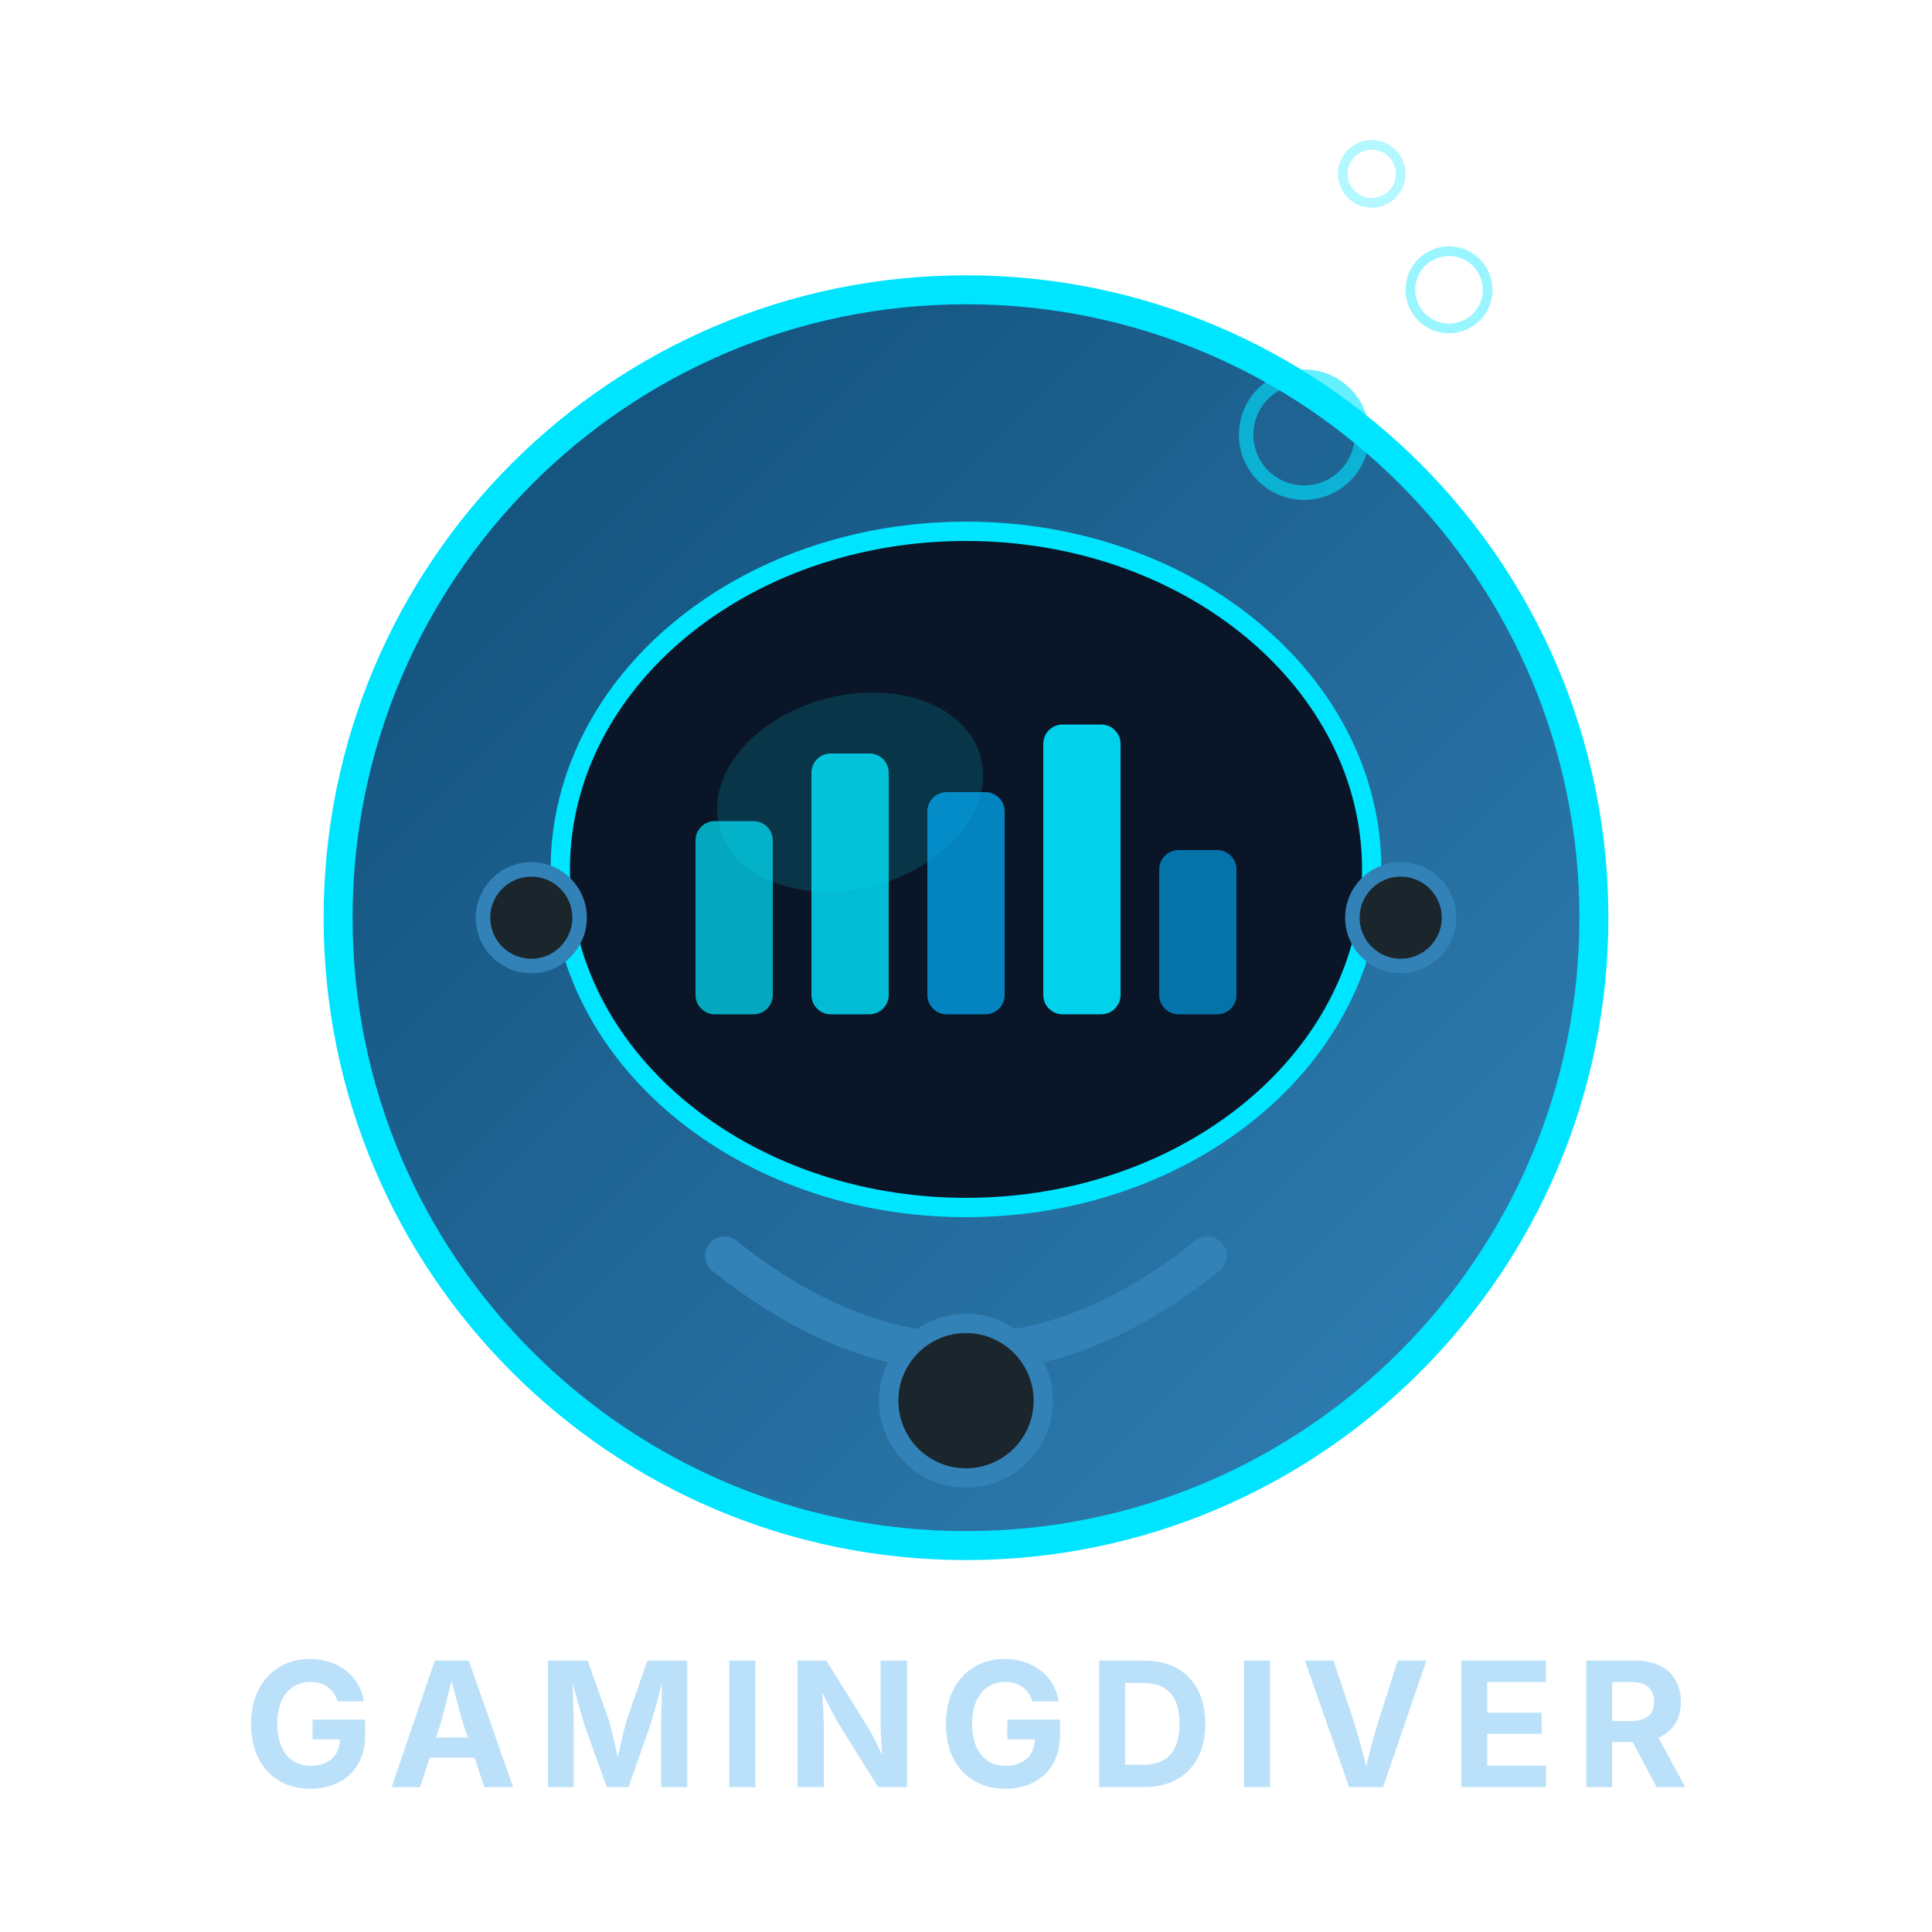
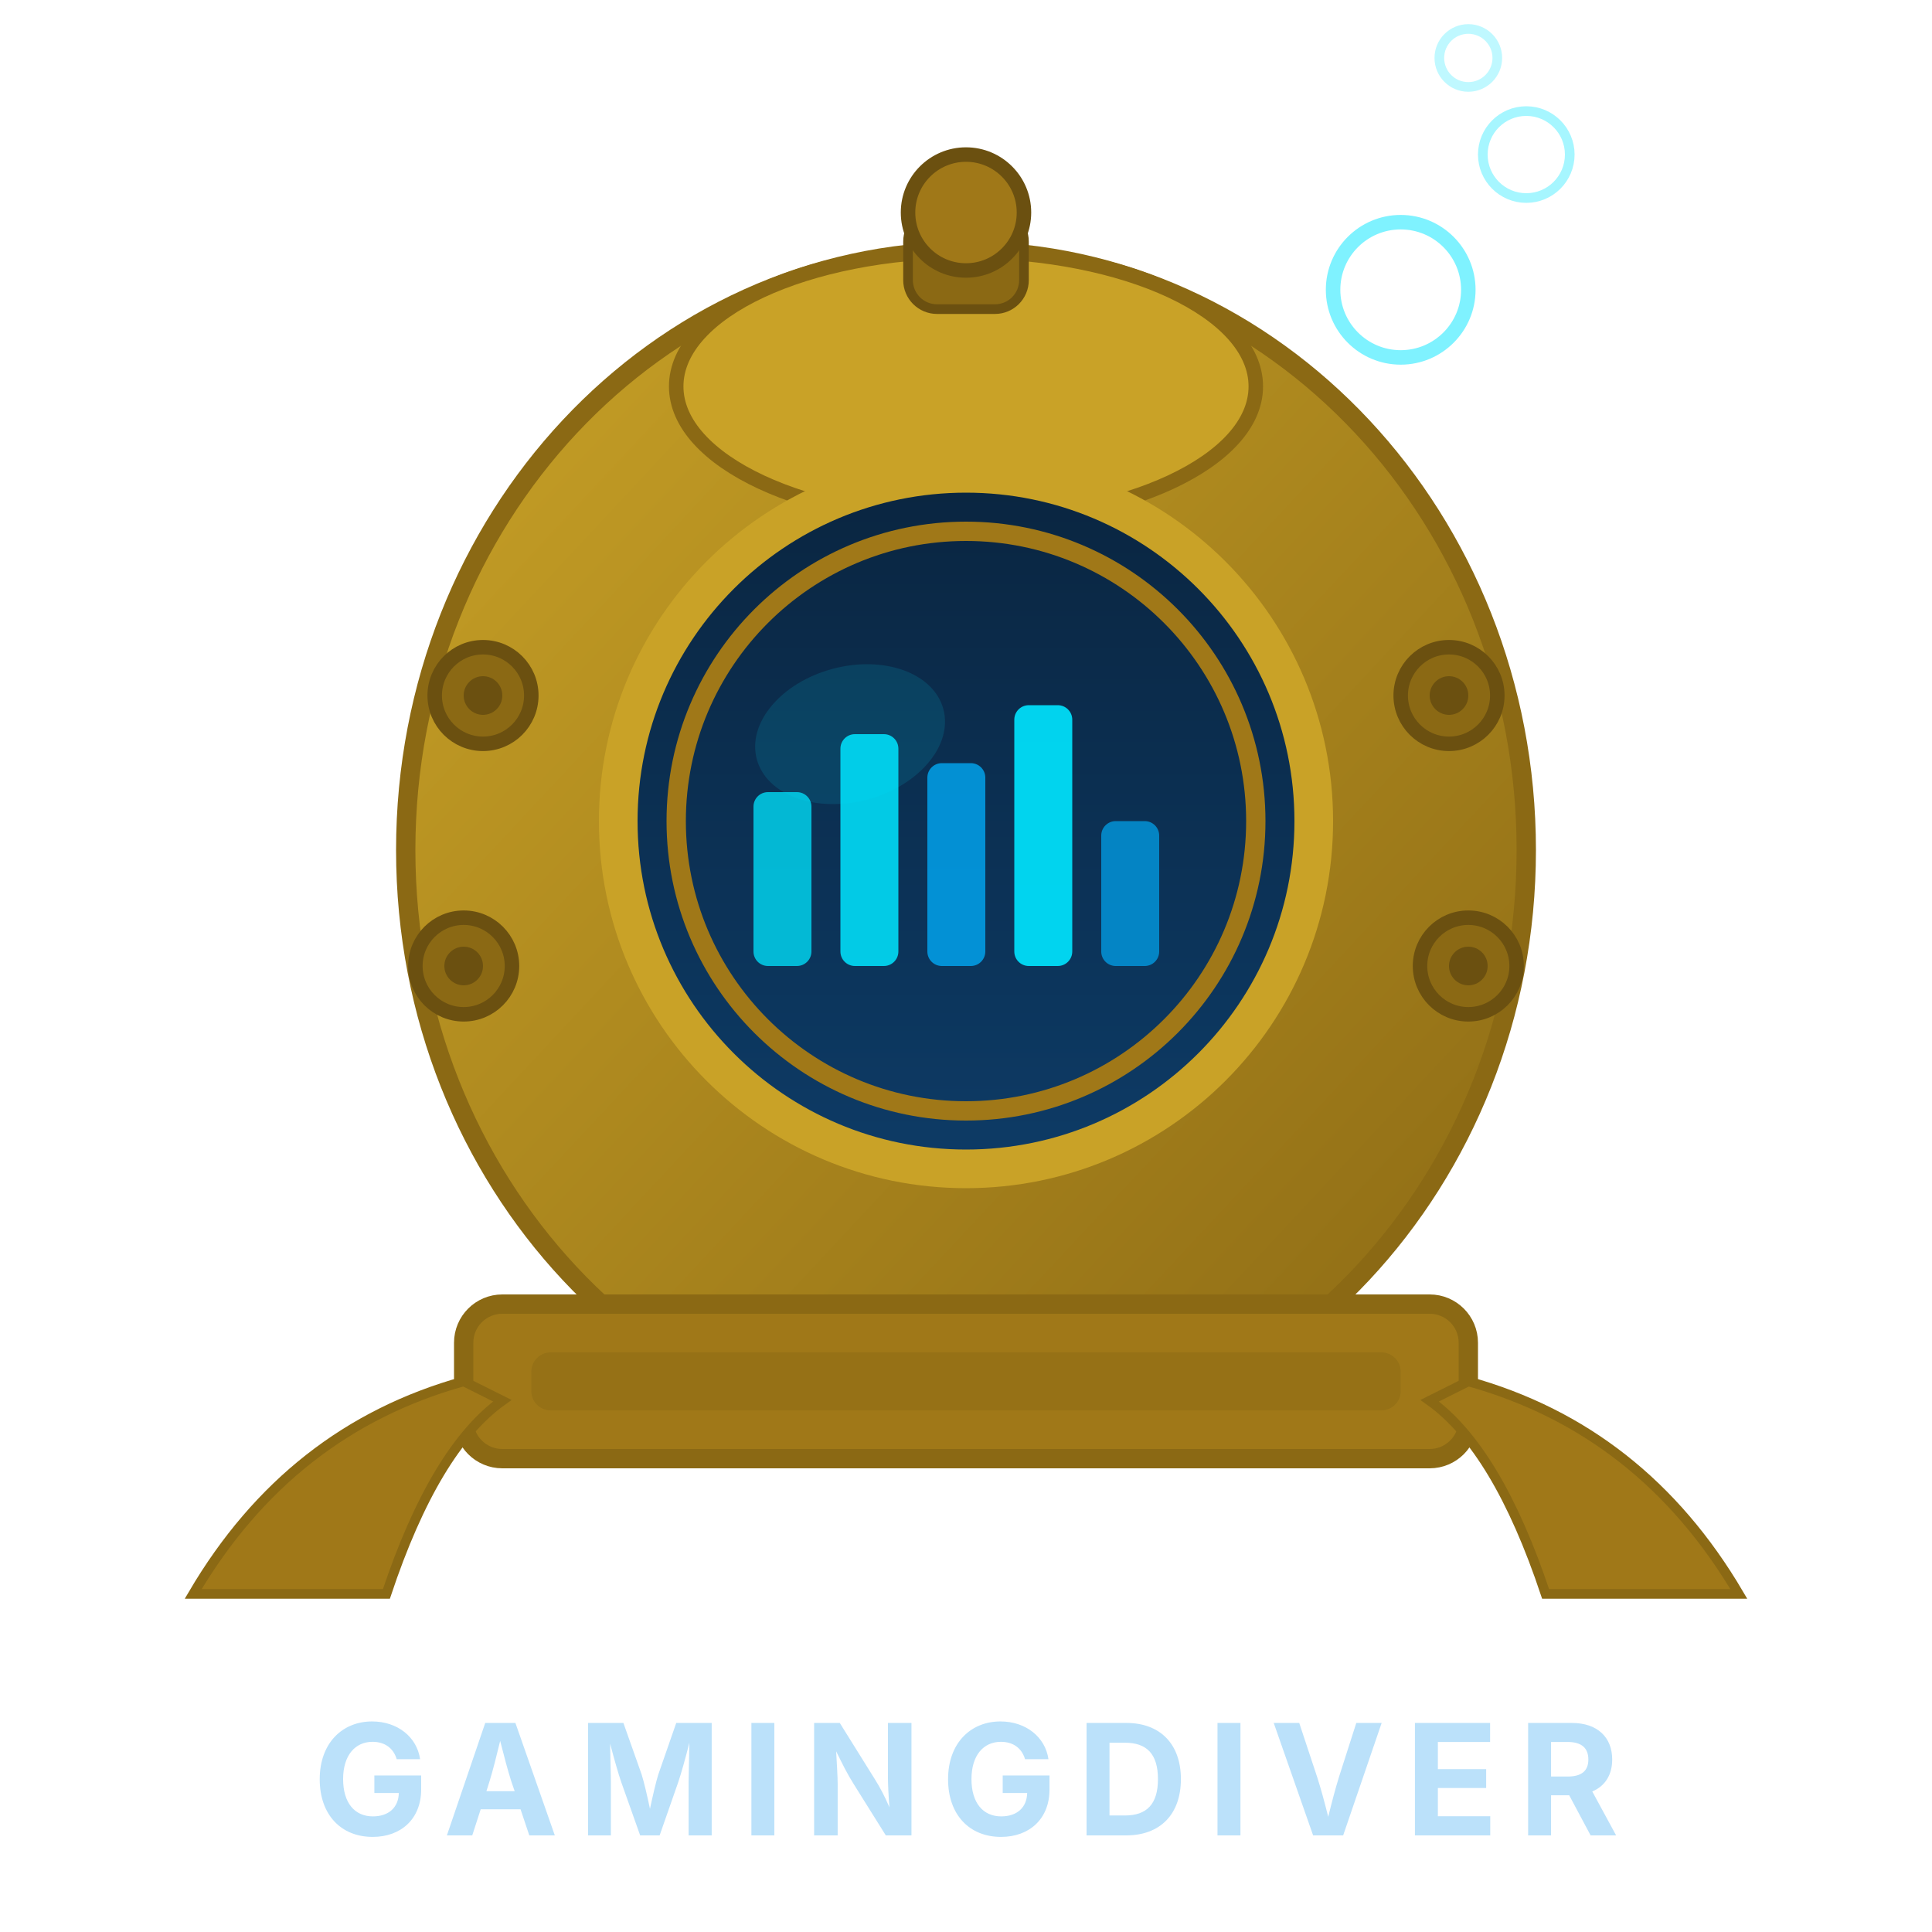
<svg xmlns="http://www.w3.org/2000/svg" viewBox="0 0 200 200">
  <defs>
    <linearGradient id="ocean" x1="0%" y1="0%" x2="100%" y2="100%">
      <stop offset="0%" style="stop-color:#0f4c75;stop-opacity:1" />
      <stop offset="100%" style="stop-color:#3282b8;stop-opacity:1" />
    </linearGradient>
-     <linearGradient id="glow" x1="0%" y1="0%" x2="100%" y2="100%">
-       <stop offset="0%" style="stop-color:#00e5ff;stop-opacity:0.8" />
-       <stop offset="100%" style="stop-color:#00b0ff;stop-opacity:0.6" />
+     <linearGradient id="brass" x1="0%" y1="0%" x2="100%" y2="100%">
+       <stop offset="0%" style="stop-color:#c9a227;stop-opacity:1" />
+       <stop offset="100%" style="stop-color:#8b6914;stop-opacity:1" />
+     </linearGradient>
+     <linearGradient id="visor" x1="0%" y1="0%" x2="0%" y2="100%">
+       <stop offset="0%" style="stop-color:#0a2540;stop-opacity:1" />
+       <stop offset="100%" style="stop-color:#0d3b66;stop-opacity:1" />
    </linearGradient>
  </defs>
-   <circle cx="100" cy="95" r="65" fill="url(#ocean)" stroke="#00e5ff" stroke-width="3" />
-   <ellipse cx="100" cy="90" rx="42" ry="35" fill="#0a1628" stroke="#00e5ff" stroke-width="2" />
-   <ellipse cx="88" cy="82" rx="14" ry="10" fill="#00e5ff" opacity="0.15" transform="rotate(-15 88 82)" />
-   <rect x="72" y="85" width="8" height="20" rx="2" fill="#00e5ff" opacity="0.7" />
-   <rect x="84" y="78" width="8" height="27" rx="2" fill="#00e5ff" opacity="0.8" />
-   <rect x="96" y="82" width="8" height="23" rx="2" fill="#00b0ff" opacity="0.7" />
-   <rect x="108" y="75" width="8" height="30" rx="2" fill="#00e5ff" opacity="0.9" />
-   <rect x="120" y="88" width="8" height="17" rx="2" fill="#00b0ff" opacity="0.6" />
-   <circle cx="55" cy="95" r="5" fill="#1b262c" stroke="#3282b8" stroke-width="1.5" />
-   <circle cx="145" cy="95" r="5" fill="#1b262c" stroke="#3282b8" stroke-width="1.5" />
-   <path d="M 75 130 Q 100 150 125 130" fill="none" stroke="#3282b8" stroke-width="4" stroke-linecap="round" />
-   <circle cx="100" cy="145" r="8" fill="#1b262c" stroke="#3282b8" stroke-width="2" />
-   <circle cx="135" cy="45" r="6" fill="none" stroke="#00e5ff" stroke-width="1.5" opacity="0.6" />
-   <circle cx="150" cy="30" r="4" fill="none" stroke="#00e5ff" stroke-width="1" opacity="0.4" />
-   <circle cx="142" cy="18" r="3" fill="none" stroke="#00e5ff" stroke-width="1" opacity="0.3" />
-   <text x="100" y="185" text-anchor="middle" font-family="system-ui, -apple-system, sans-serif" font-size="18" font-weight="700" fill="#bbe1fa" letter-spacing="2">GAMINGDIVER</text>
+   <ellipse cx="100" cy="88" rx="58" ry="62" fill="url(#brass)" stroke="#8b6914" stroke-width="2" />
+   <ellipse cx="100" cy="40" rx="30" ry="14" fill="#c9a227" stroke="#8b6914" stroke-width="1.5" />
+   <rect x="94" y="22" width="12" height="10" rx="3" fill="#8b6914" stroke="#6b5010" stroke-width="1" />
+   <circle cx="100" cy="22" r="6" fill="#a07818" stroke="#6b5010" stroke-width="1.5" />
+   <circle cx="100" cy="85" r="36" fill="url(#visor)" stroke="#c9a227" stroke-width="4" />
+   <circle cx="100" cy="85" r="30" fill="none" stroke="#a07818" stroke-width="2" />
+   <ellipse cx="88" cy="76" rx="10" ry="7" fill="#00e5ff" opacity="0.12" transform="rotate(-15 88 76)" />
+   <rect x="78" y="82" width="6" height="18" rx="1.5" fill="#00e5ff" opacity="0.75" />
+   <rect x="87" y="76" width="6" height="24" rx="1.5" fill="#00e5ff" opacity="0.85" />
+   <rect x="96" y="79" width="6" height="21" rx="1.5" fill="#00b0ff" opacity="0.75" />
+   <rect x="105" y="73" width="6" height="27" rx="1.5" fill="#00e5ff" opacity="0.9" />
+   <rect x="114" y="85" width="6" height="15" rx="1.5" fill="#00b0ff" opacity="0.65" />
+   <circle cx="50" cy="72" r="5" fill="#8b6914" stroke="#6b5010" stroke-width="1.5" />
+   <circle cx="50" cy="72" r="2" fill="#6b5010" />
+   <circle cx="48" cy="100" r="5" fill="#8b6914" stroke="#6b5010" stroke-width="1.5" />
+   <circle cx="48" cy="100" r="2" fill="#6b5010" />
+   <circle cx="150" cy="72" r="5" fill="#8b6914" stroke="#6b5010" stroke-width="1.5" />
+   <circle cx="150" cy="72" r="2" fill="#6b5010" />
+   <circle cx="152" cy="100" r="5" fill="#8b6914" stroke="#6b5010" stroke-width="1.5" />
+   <circle cx="152" cy="100" r="2" fill="#6b5010" />
+   <rect x="48" y="135" width="104" height="16" rx="4" fill="#a07818" stroke="#8b6914" stroke-width="2" />
+   <rect x="55" y="140" width="90" height="6" rx="2" fill="#8b6914" opacity="0.5" />
+   <path d="M 48 143 Q 30 148 20 165 L 40 165 Q 45 150 52 145 Z" fill="#a07818" stroke="#8b6914" stroke-width="1" />
+   <path d="M 152 143 Q 170 148 180 165 L 160 165 Q 155 150 148 145 Z" fill="#a07818" stroke="#8b6914" stroke-width="1" />
+   <circle cx="145" cy="30" r="7" fill="none" stroke="#00e5ff" stroke-width="1.5" opacity="0.5" />
+   <circle cx="158" cy="16" r="4.5" fill="none" stroke="#00e5ff" stroke-width="1" opacity="0.35" />
+   <circle cx="152" cy="6" r="3" fill="none" stroke="#00e5ff" stroke-width="1" opacity="0.25" />
+   <text x="100" y="190" text-anchor="middle" font-family="system-ui, -apple-system, sans-serif" font-size="16" font-weight="700" fill="#bbe1fa" letter-spacing="2">GAMINGDIVER</text>
</svg>
